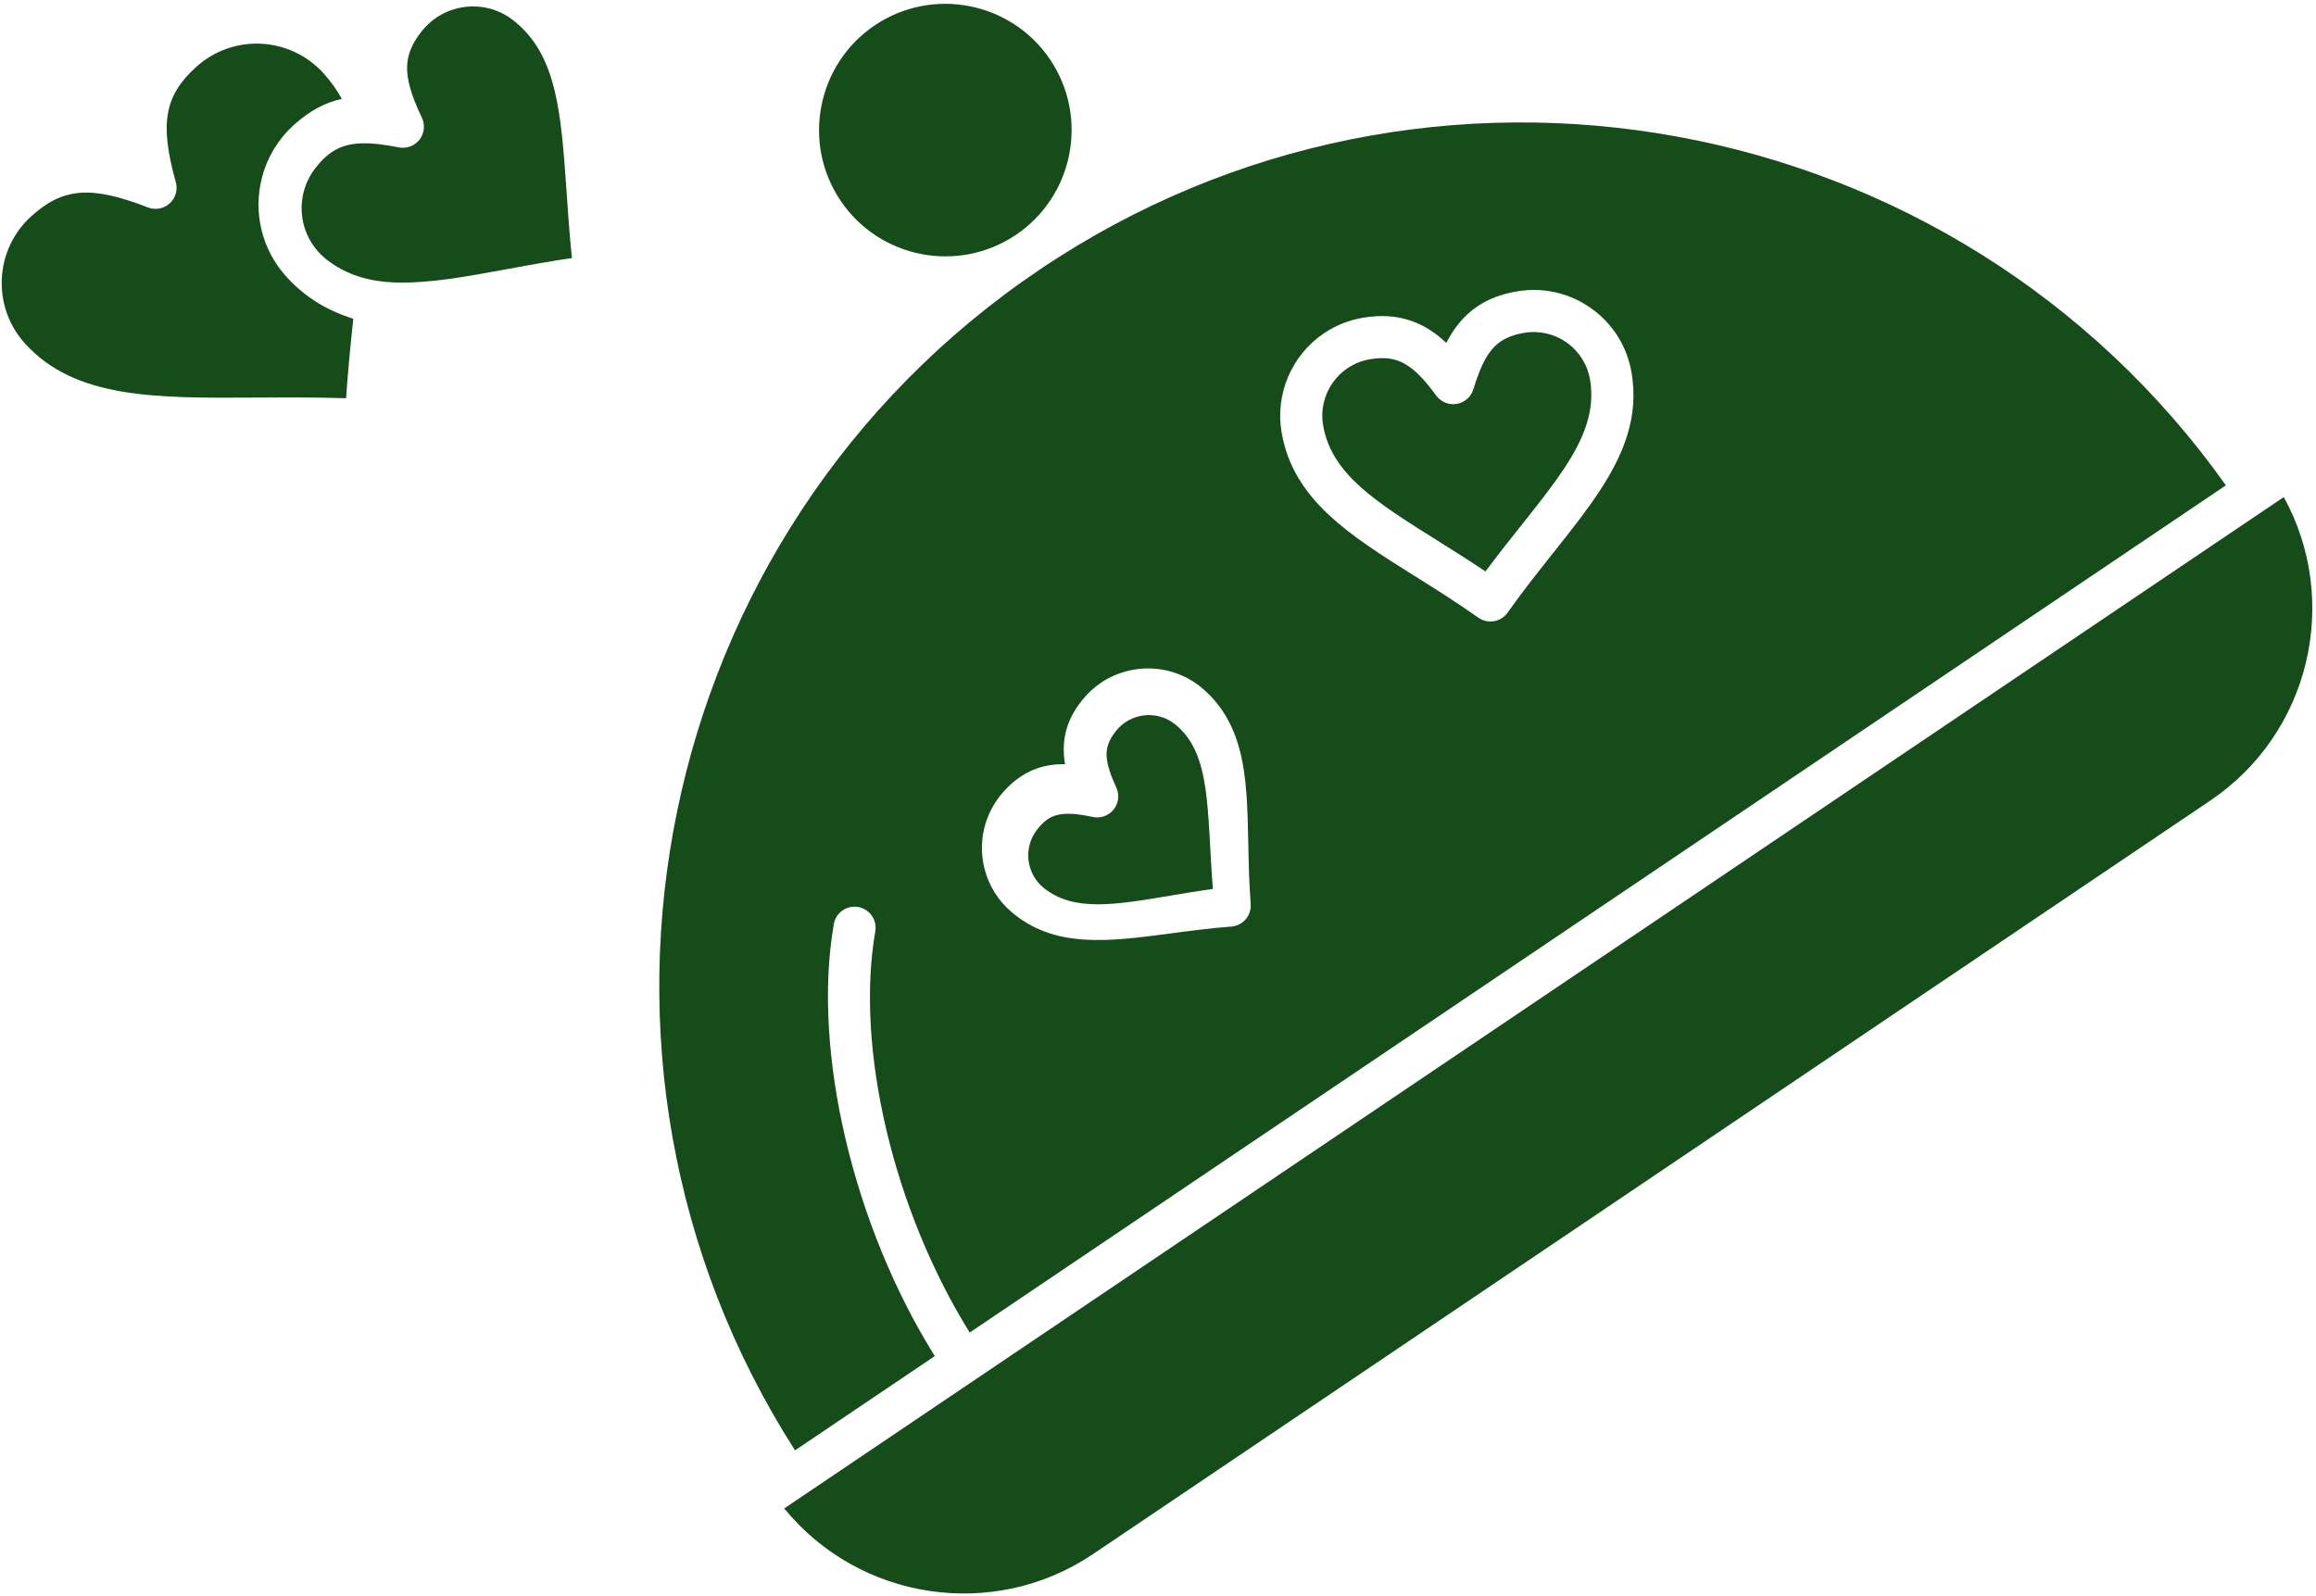
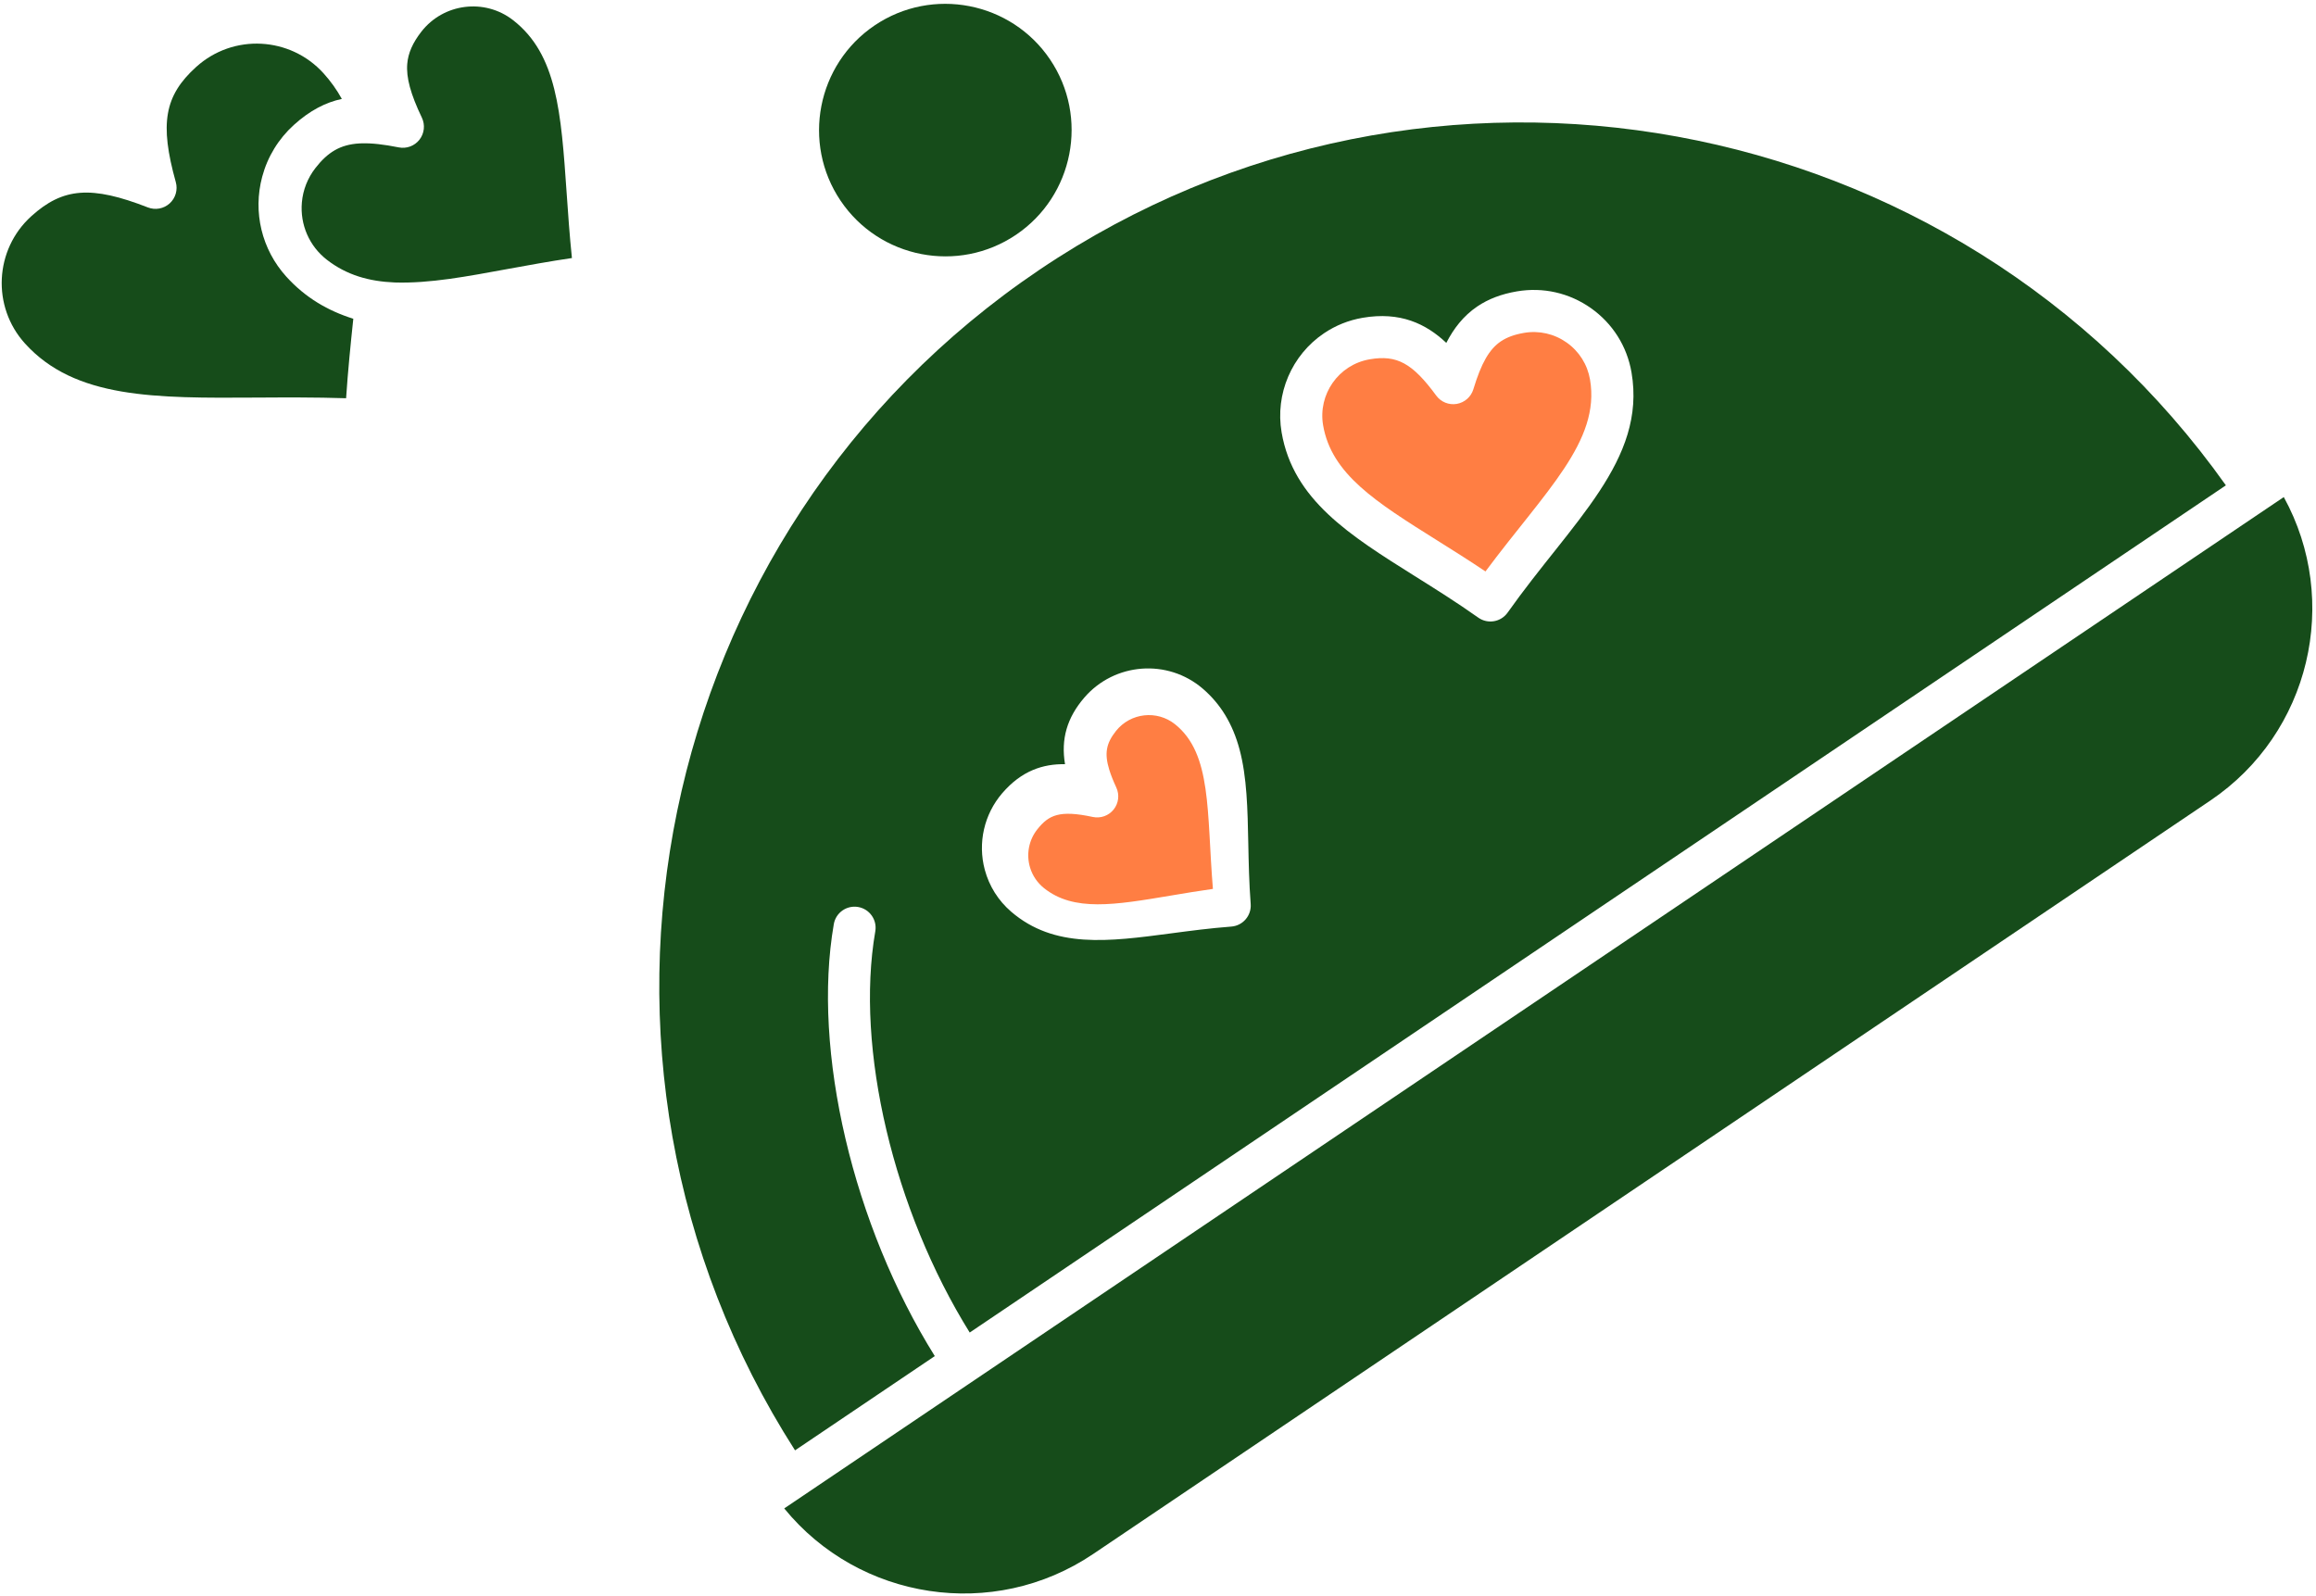
<svg xmlns="http://www.w3.org/2000/svg" width="550px" height="379px" viewBox="0 0 550 379" version="1.1">
  <g id="Page-1" stroke="none" stroke-width="1" fill="none" fill-rule="evenodd">
-     <g id="noun_Food_3169693" transform="translate(266.3191, 97.37694) rotate(-34) translate(-266.3191, -97.37694) translate(48.31911, -124.1231)" fill="#164C1A" fill-rule="nonzero">
-       <g id="Group" transform="translate(0, 0)">
-         <path d="M268.227,301.632 C290.618,293.768 308.172,291.303 314.296,277.73 C315.786,274.426 315.899,270.74 314.615,267.349 C313.33,263.954 310.799,261.263 307.487,259.769 C305.398,258.827 303.546,258.369 301.823,258.369 C298.497,258.369 295.084,260.044 290.043,264.148 C288.573,265.343 286.557,265.606 284.829,264.829 C283.103,264.05 281.965,262.363 281.889,260.471 C281.508,250.912 279.579,247.18 273.629,244.495 C266.72,241.38 258.719,244.542 255.676,251.286 C250.832,262.023 255.868,273.385 262.84,289.11 C264.622,293.127 266.448,297.246 268.227,301.632 Z" id="Path" />
-         <path d="M30.577,105.852 C37.038,104.576 43.221,103.573 49.253,102.619 C49.525,96.336 51.117,90.368 54.794,84.669 C59.514,77.357 67.535,72.991 76.252,72.991 C81.155,72.991 85.931,74.401 90.063,77.068 C94.362,79.843 97.193,82.977 98.984,86.476 C100.782,84.744 102.364,82.827 103.747,80.685 C110.092,70.852 107.401,57.572 97.346,51.083 C88.816,45.577 82.095,46.167 69.684,53.506 C68.055,54.47 66.019,54.431 64.428,53.403 C62.837,52.376 61.963,50.538 62.169,48.656 C63.744,34.324 61.512,27.956 52.983,22.452 C43.069,16.054 29.797,18.914 23.399,28.828 C13.807,43.69 18.838,62.016 25.209,85.218 C27.02,91.823 28.884,98.612 30.577,105.852 Z" id="Path" transform="translate(62.6113, 62.44497) rotate(-41) translate(-62.6113, -62.44497) " />
-         <path d="M174.632,303.59 C173.344,303.59 171.849,303.709 170.063,303.953 C168.187,304.213 166.326,303.385 165.257,301.82 C164.188,300.256 164.095,298.223 165.015,296.568 C168.945,289.504 168.519,286.718 166.078,283.147 C164.222,280.431 161.144,278.81 157.845,278.81 C155.843,278.81 153.906,279.411 152.244,280.545 C144.773,285.651 143.498,295.393 141.733,308.876 C141.31,312.106 140.877,315.412 140.331,318.854 C158.299,322.764 171.056,328.044 180.361,321.683 C184.891,318.586 186.054,312.374 182.953,307.835 C180.81,304.702 178.632,303.59 174.632,303.59 Z" id="Path" transform="translate(162.5111, 301.7279) rotate(-73) translate(-162.5111, -301.7279) " />
-         <path d="M120.671,73.477 C119.08,72.45 118.205,70.612 118.412,68.73 C118.808,65.129 118.888,62.24 118.596,59.823 C118.562,59.656 118.547,59.489 118.531,59.321 C117.869,54.819 115.799,52.024 111.78,49.43 C109.267,47.808 106.366,46.951 103.391,46.951 C98.086,46.951 93.205,49.605 90.336,54.052 C87.124,59.03 86.084,64.45 86.366,70.57 C86.835,78.944 89.321,87.641 91.88,96.961 C93.205,101.785 94.564,106.735 95.816,111.989 C101.13,110.964 106.211,110.163 111.163,109.383 C130.058,106.404 143.71,104.252 150.888,93.131 C155.525,85.945 153.443,76.32 146.246,71.675 C143.431,69.858 140.934,69.011 138.391,69.011 C135.116,69.011 131.272,70.421 125.928,73.581 C124.297,74.543 122.261,74.504 120.671,73.477 Z" id="Path" transform="translate(119.8398, 79.46973) rotate(-51) translate(-119.8398, -79.46973) " />
-         <path d="M220.5,173 C237.042,173 250.5,159.542 250.5,143 C250.5,126.458 237.042,113 220.5,113 C203.958,113 190.5,126.458 190.5,143 C190.5,159.542 203.958,173 220.5,173 Z" id="Path" />
-         <path d="M60.501,443 L380.501,443 C409.144,443 432.742,420.994 435.275,393 L5.726,393 C8.259,420.994 31.858,443 60.501,443 Z" id="Path" />
-         <path d="M15.564,383 L55.599,383 C56.877,346.452 71.924,306.587 93.084,284.538 C94.996,282.545 98.161,282.479 100.153,284.393 C102.146,286.305 102.211,289.47 100.299,291.462 C80.767,311.815 66.86,348.84 65.603,383 L425.436,383 C422.772,272.264 331.865,183 220.5,183 C109.134,183 18.229,272.264 15.564,383 Z M246.561,247.173 C250.366,238.739 258.805,233.29 268.062,233.29 C271.413,233.29 274.668,233.993 277.742,235.379 C285.964,239.088 289.41,244.935 290.872,251.423 C294.144,249.625 297.783,248.368 301.823,248.368 C304.993,248.368 308.19,249.115 311.598,250.653 C317.344,253.245 321.736,257.916 323.967,263.806 C326.197,269.697 326,276.102 323.41,281.841 C314.698,301.152 291.868,303.318 267.121,312.676 C264.54,313.653 261.651,312.35 260.676,309.768 C258.447,303.872 256.032,298.427 253.697,293.162 C246.283,276.434 239.879,261.987 246.561,247.173 Z M196.998,287.164 C198.483,292.575 198.214,298.083 196.176,304.005 L196.175,304.007 C193.958,310.448 189.825,316.847 185.448,323.624 C182.936,327.515 180.338,331.538 177.837,335.931 C177.181,337.083 176.094,337.928 174.815,338.279 C173.536,338.63 172.17,338.459 171.018,337.803 C166.632,335.306 162.352,333.177 158.212,331.116 C144.812,324.448 133.24,318.688 129.66,305.649 C128.592,301.759 128.721,297.691 130.031,293.886 C132.181,287.642 137.261,282.872 143.62,281.126 C150.474,279.244 155.608,280.781 159.85,283.748 C162.354,278.244 166.413,274.868 172.457,273.208 C183.077,270.295 194.085,276.556 196.998,287.164 Z" id="Shape" />
+     <g id="logo" transform="translate(-39, -209)" fill-rule="nonzero">
+       <g id="noun_Food_3169693" transform="translate(305.3191, 306.3769) rotate(-34) translate(-305.3191, -306.3769) translate(87.31911, 84.87694)">
+         <g id="Group">
+           <path d="M268.227,301.632 C290.618,293.768 308.172,291.303 314.296,277.73 C315.786,274.426 315.899,270.74 314.615,267.349 C313.33,263.954 310.799,261.263 307.487,259.769 C305.398,258.827 303.546,258.369 301.823,258.369 C298.497,258.369 295.084,260.044 290.043,264.148 C288.573,265.343 286.557,265.606 284.829,264.829 C283.103,264.05 281.965,262.363 281.889,260.471 C281.508,250.912 279.579,247.18 273.629,244.495 C266.72,241.38 258.719,244.542 255.676,251.286 C250.832,262.023 255.868,273.385 262.84,289.11 C264.622,293.127 266.448,297.246 268.227,301.632 Z" id="Path" fill="#FF7E43" />
+           <path d="M30.577,105.852 C37.038,104.576 43.221,103.573 49.253,102.619 C49.525,96.336 51.117,90.368 54.794,84.669 C59.514,77.357 67.535,72.991 76.252,72.991 C81.155,72.991 85.931,74.401 90.063,77.068 C94.362,79.843 97.193,82.977 98.984,86.476 C100.782,84.744 102.364,82.827 103.747,80.685 C110.092,70.852 107.401,57.572 97.346,51.083 C88.816,45.577 82.095,46.167 69.684,53.506 C68.055,54.47 66.019,54.431 64.428,53.403 C62.837,52.376 61.963,50.538 62.169,48.656 C63.744,34.324 61.512,27.956 52.983,22.452 C43.069,16.054 29.797,18.914 23.399,28.828 C13.807,43.69 18.838,62.016 25.209,85.218 C27.02,91.823 28.884,98.612 30.577,105.852 Z" id="Path" fill="#164C1A" transform="translate(62.6113, 62.44497) rotate(-41) translate(-62.6113, -62.44497) " />
+           <path d="M174.632,303.59 C173.344,303.59 171.849,303.709 170.063,303.953 C168.187,304.213 166.326,303.385 165.257,301.82 C164.188,300.256 164.095,298.223 165.015,296.568 C168.945,289.504 168.519,286.718 166.078,283.147 C164.222,280.431 161.144,278.81 157.845,278.81 C155.843,278.81 153.906,279.411 152.244,280.545 C144.773,285.651 143.498,295.393 141.733,308.876 C141.31,312.106 140.877,315.412 140.331,318.854 C158.299,322.764 171.056,328.044 180.361,321.683 C184.891,318.586 186.054,312.374 182.953,307.835 C180.81,304.702 178.632,303.59 174.632,303.59 Z" id="Path" fill="#FF7E43" transform="translate(162.5111, 301.7279) rotate(-73) translate(-162.5111, -301.7279) " />
+           <path d="M120.671,73.477 C119.08,72.45 118.205,70.612 118.412,68.73 C118.808,65.129 118.888,62.24 118.596,59.823 C118.562,59.656 118.547,59.489 118.531,59.321 C117.869,54.819 115.799,52.024 111.78,49.43 C109.267,47.808 106.366,46.951 103.391,46.951 C98.086,46.951 93.205,49.605 90.336,54.052 C87.124,59.03 86.084,64.45 86.366,70.57 C86.835,78.944 89.321,87.641 91.88,96.961 C93.205,101.785 94.564,106.735 95.816,111.989 C101.13,110.964 106.211,110.163 111.163,109.383 C130.058,106.404 143.71,104.252 150.888,93.131 C155.525,85.945 153.443,76.32 146.246,71.675 C143.431,69.858 140.934,69.011 138.391,69.011 C135.116,69.011 131.272,70.421 125.928,73.581 C124.297,74.543 122.261,74.504 120.671,73.477 Z" id="Path" fill="#164C1A" transform="translate(119.8398, 79.46973) rotate(-51) translate(-119.8398, -79.46973) " />
+           <path d="M220.5,173 C237.042,173 250.5,159.542 250.5,143 C250.5,126.458 237.042,113 220.5,113 C203.958,113 190.5,126.458 190.5,143 C190.5,159.542 203.958,173 220.5,173 Z" id="Path" fill="#164C1A" />
+           <path d="M60.501,443 L380.501,443 C409.144,443 432.742,420.994 435.275,393 L5.726,393 C8.259,420.994 31.858,443 60.501,443 Z" id="Path" fill="#164C1A" />
+           <path d="M15.564,383 L55.599,383 C56.877,346.452 71.924,306.587 93.084,284.538 C94.996,282.545 98.161,282.479 100.153,284.393 C102.146,286.305 102.211,289.47 100.299,291.462 C80.767,311.815 66.86,348.84 65.603,383 L425.436,383 C422.772,272.264 331.865,183 220.5,183 C109.134,183 18.229,272.264 15.564,383 Z M246.561,247.173 C250.366,238.739 258.805,233.29 268.062,233.29 C271.413,233.29 274.668,233.993 277.742,235.379 C285.964,239.088 289.41,244.935 290.872,251.423 C294.144,249.625 297.783,248.368 301.823,248.368 C304.993,248.368 308.19,249.115 311.598,250.653 C317.344,253.245 321.736,257.916 323.967,263.806 C326.197,269.697 326,276.102 323.41,281.841 C314.698,301.152 291.868,303.318 267.121,312.676 C264.54,313.653 261.651,312.35 260.676,309.768 C258.447,303.872 256.032,298.427 253.697,293.162 C246.283,276.434 239.879,261.987 246.561,247.173 Z M196.998,287.164 C198.483,292.575 198.214,298.083 196.176,304.005 L196.175,304.007 C193.958,310.448 189.825,316.847 185.448,323.624 C182.936,327.515 180.338,331.538 177.837,335.931 C177.181,337.083 176.094,337.928 174.815,338.279 C173.536,338.63 172.17,338.459 171.018,337.803 C166.632,335.306 162.352,333.177 158.212,331.116 C144.812,324.448 133.24,318.688 129.66,305.649 C128.592,301.759 128.721,297.691 130.031,293.886 C132.181,287.642 137.261,282.872 143.62,281.126 C150.474,279.244 155.608,280.781 159.85,283.748 C162.354,278.244 166.413,274.868 172.457,273.208 C183.077,270.295 194.085,276.556 196.998,287.164 Z" id="Shape" fill="#164C1A" />
+         </g>
      </g>
    </g>
  </g>
</svg>
